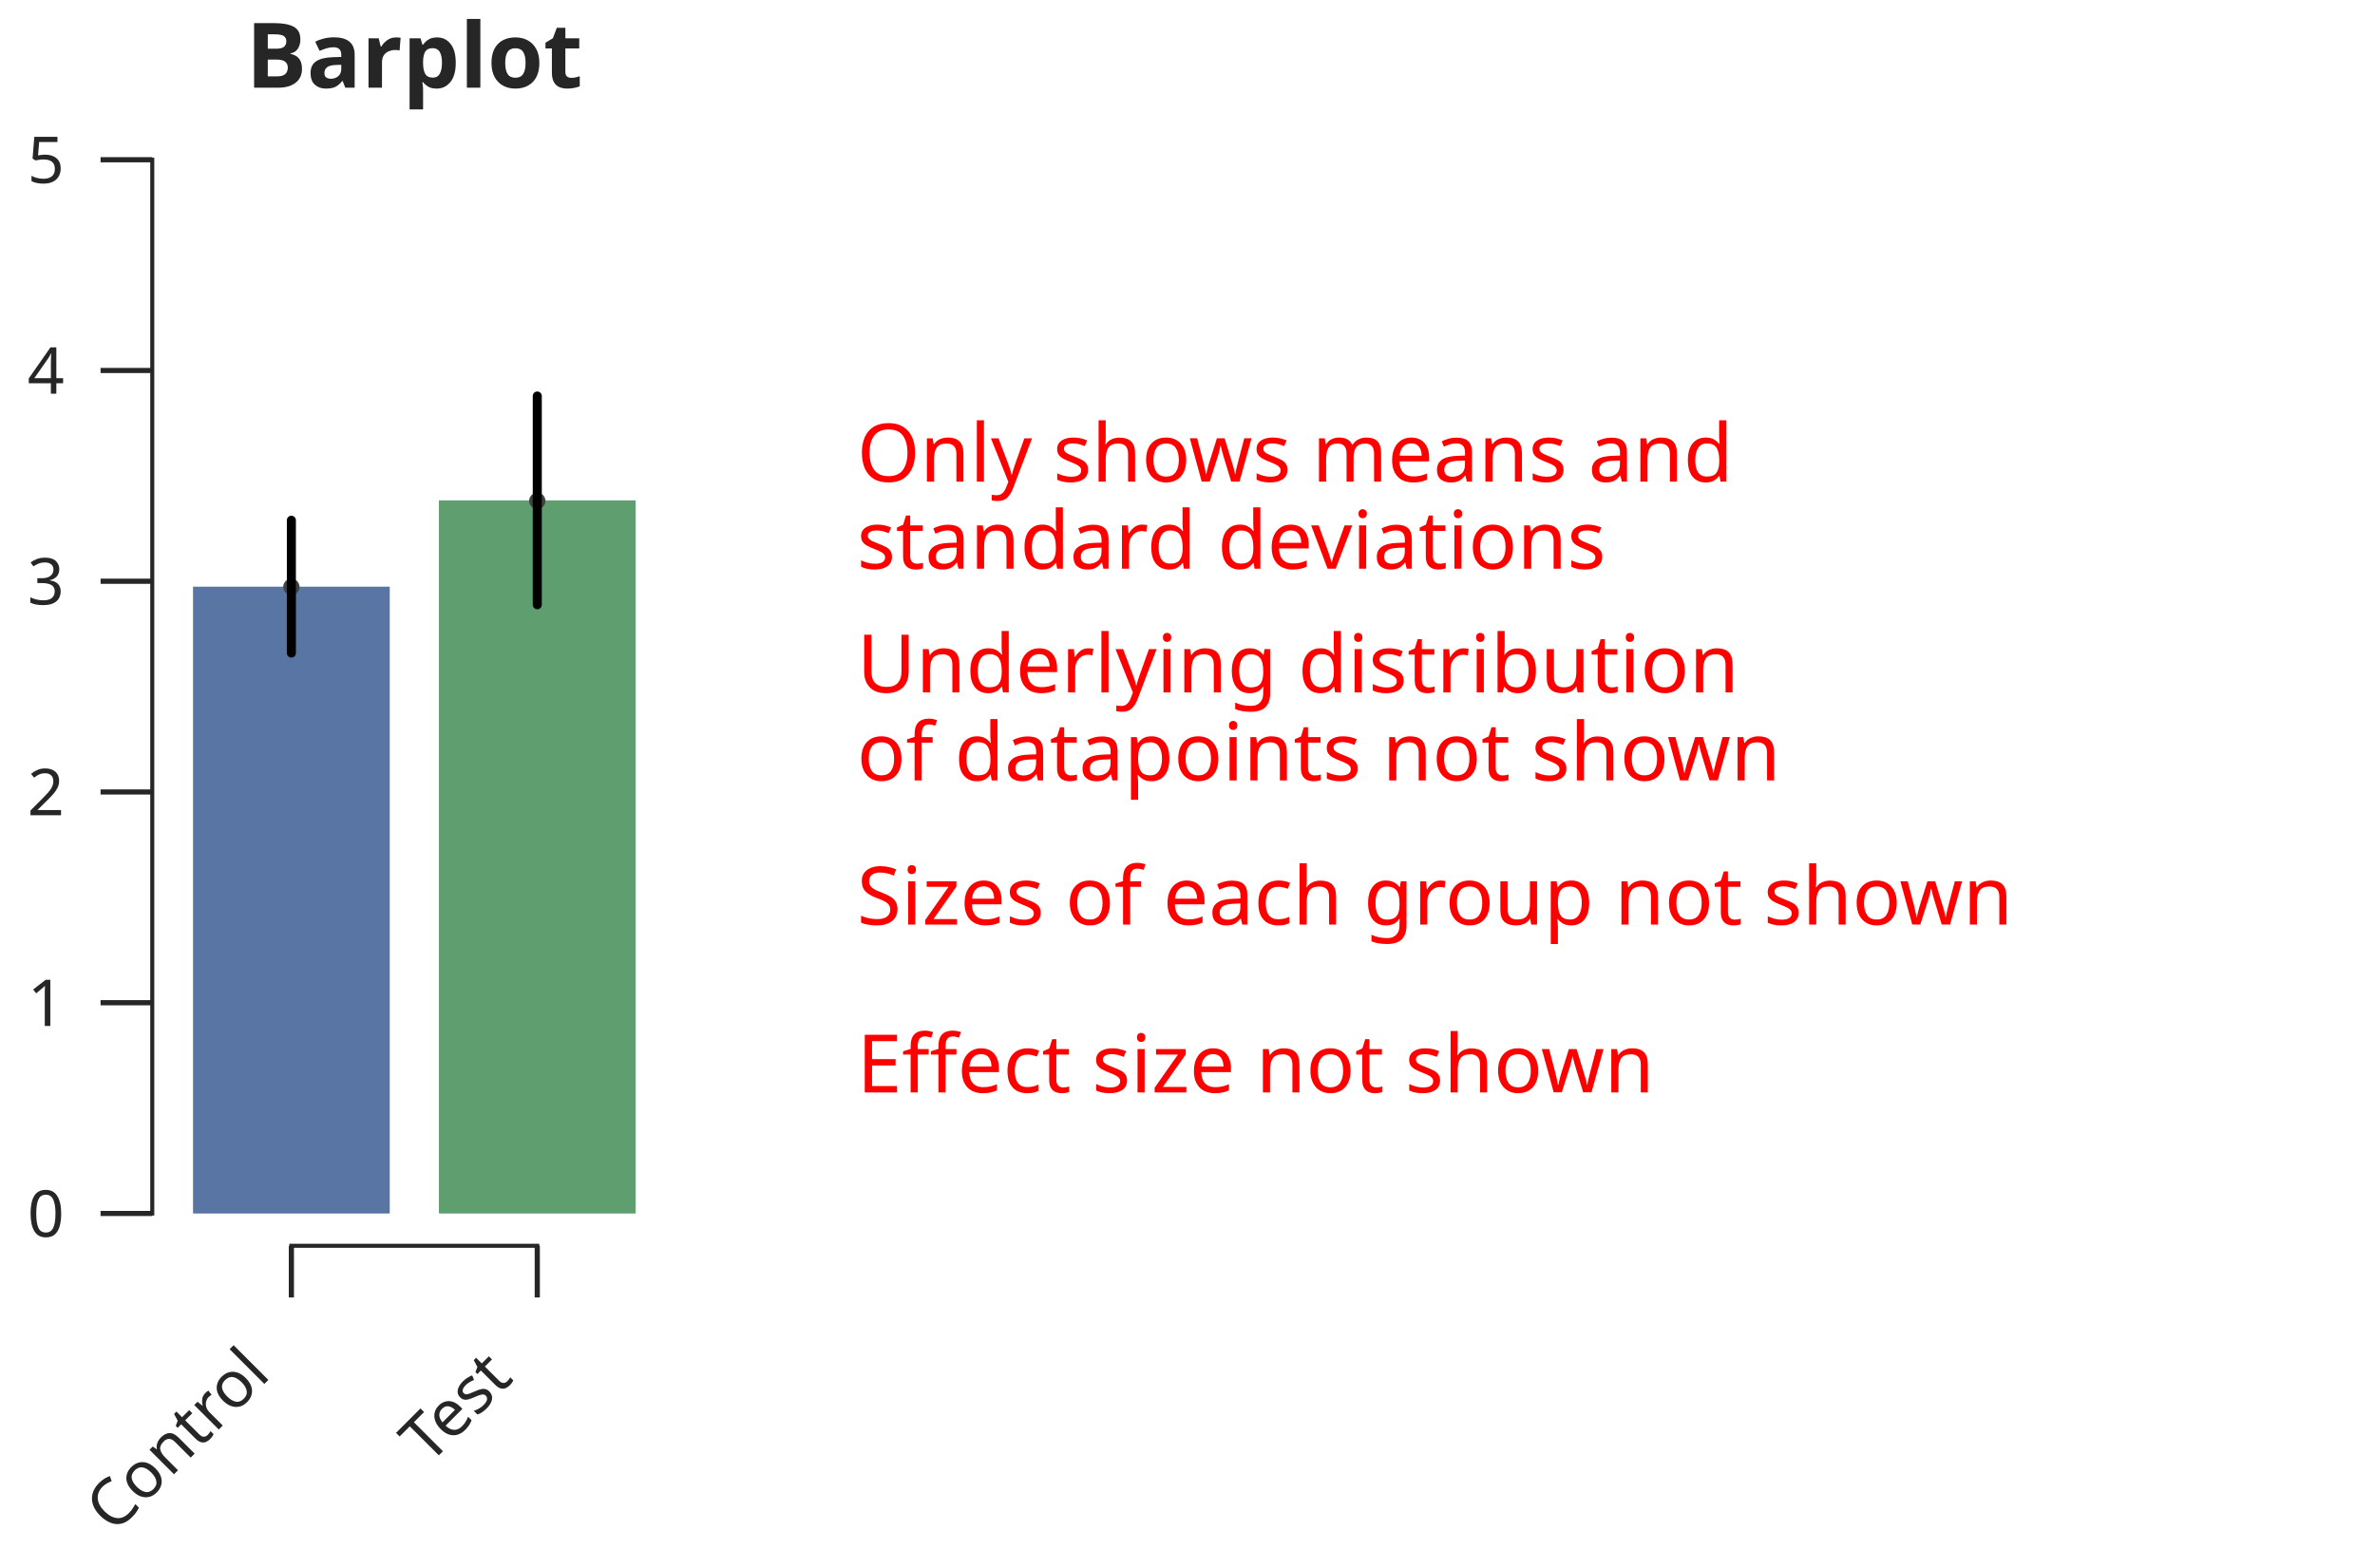
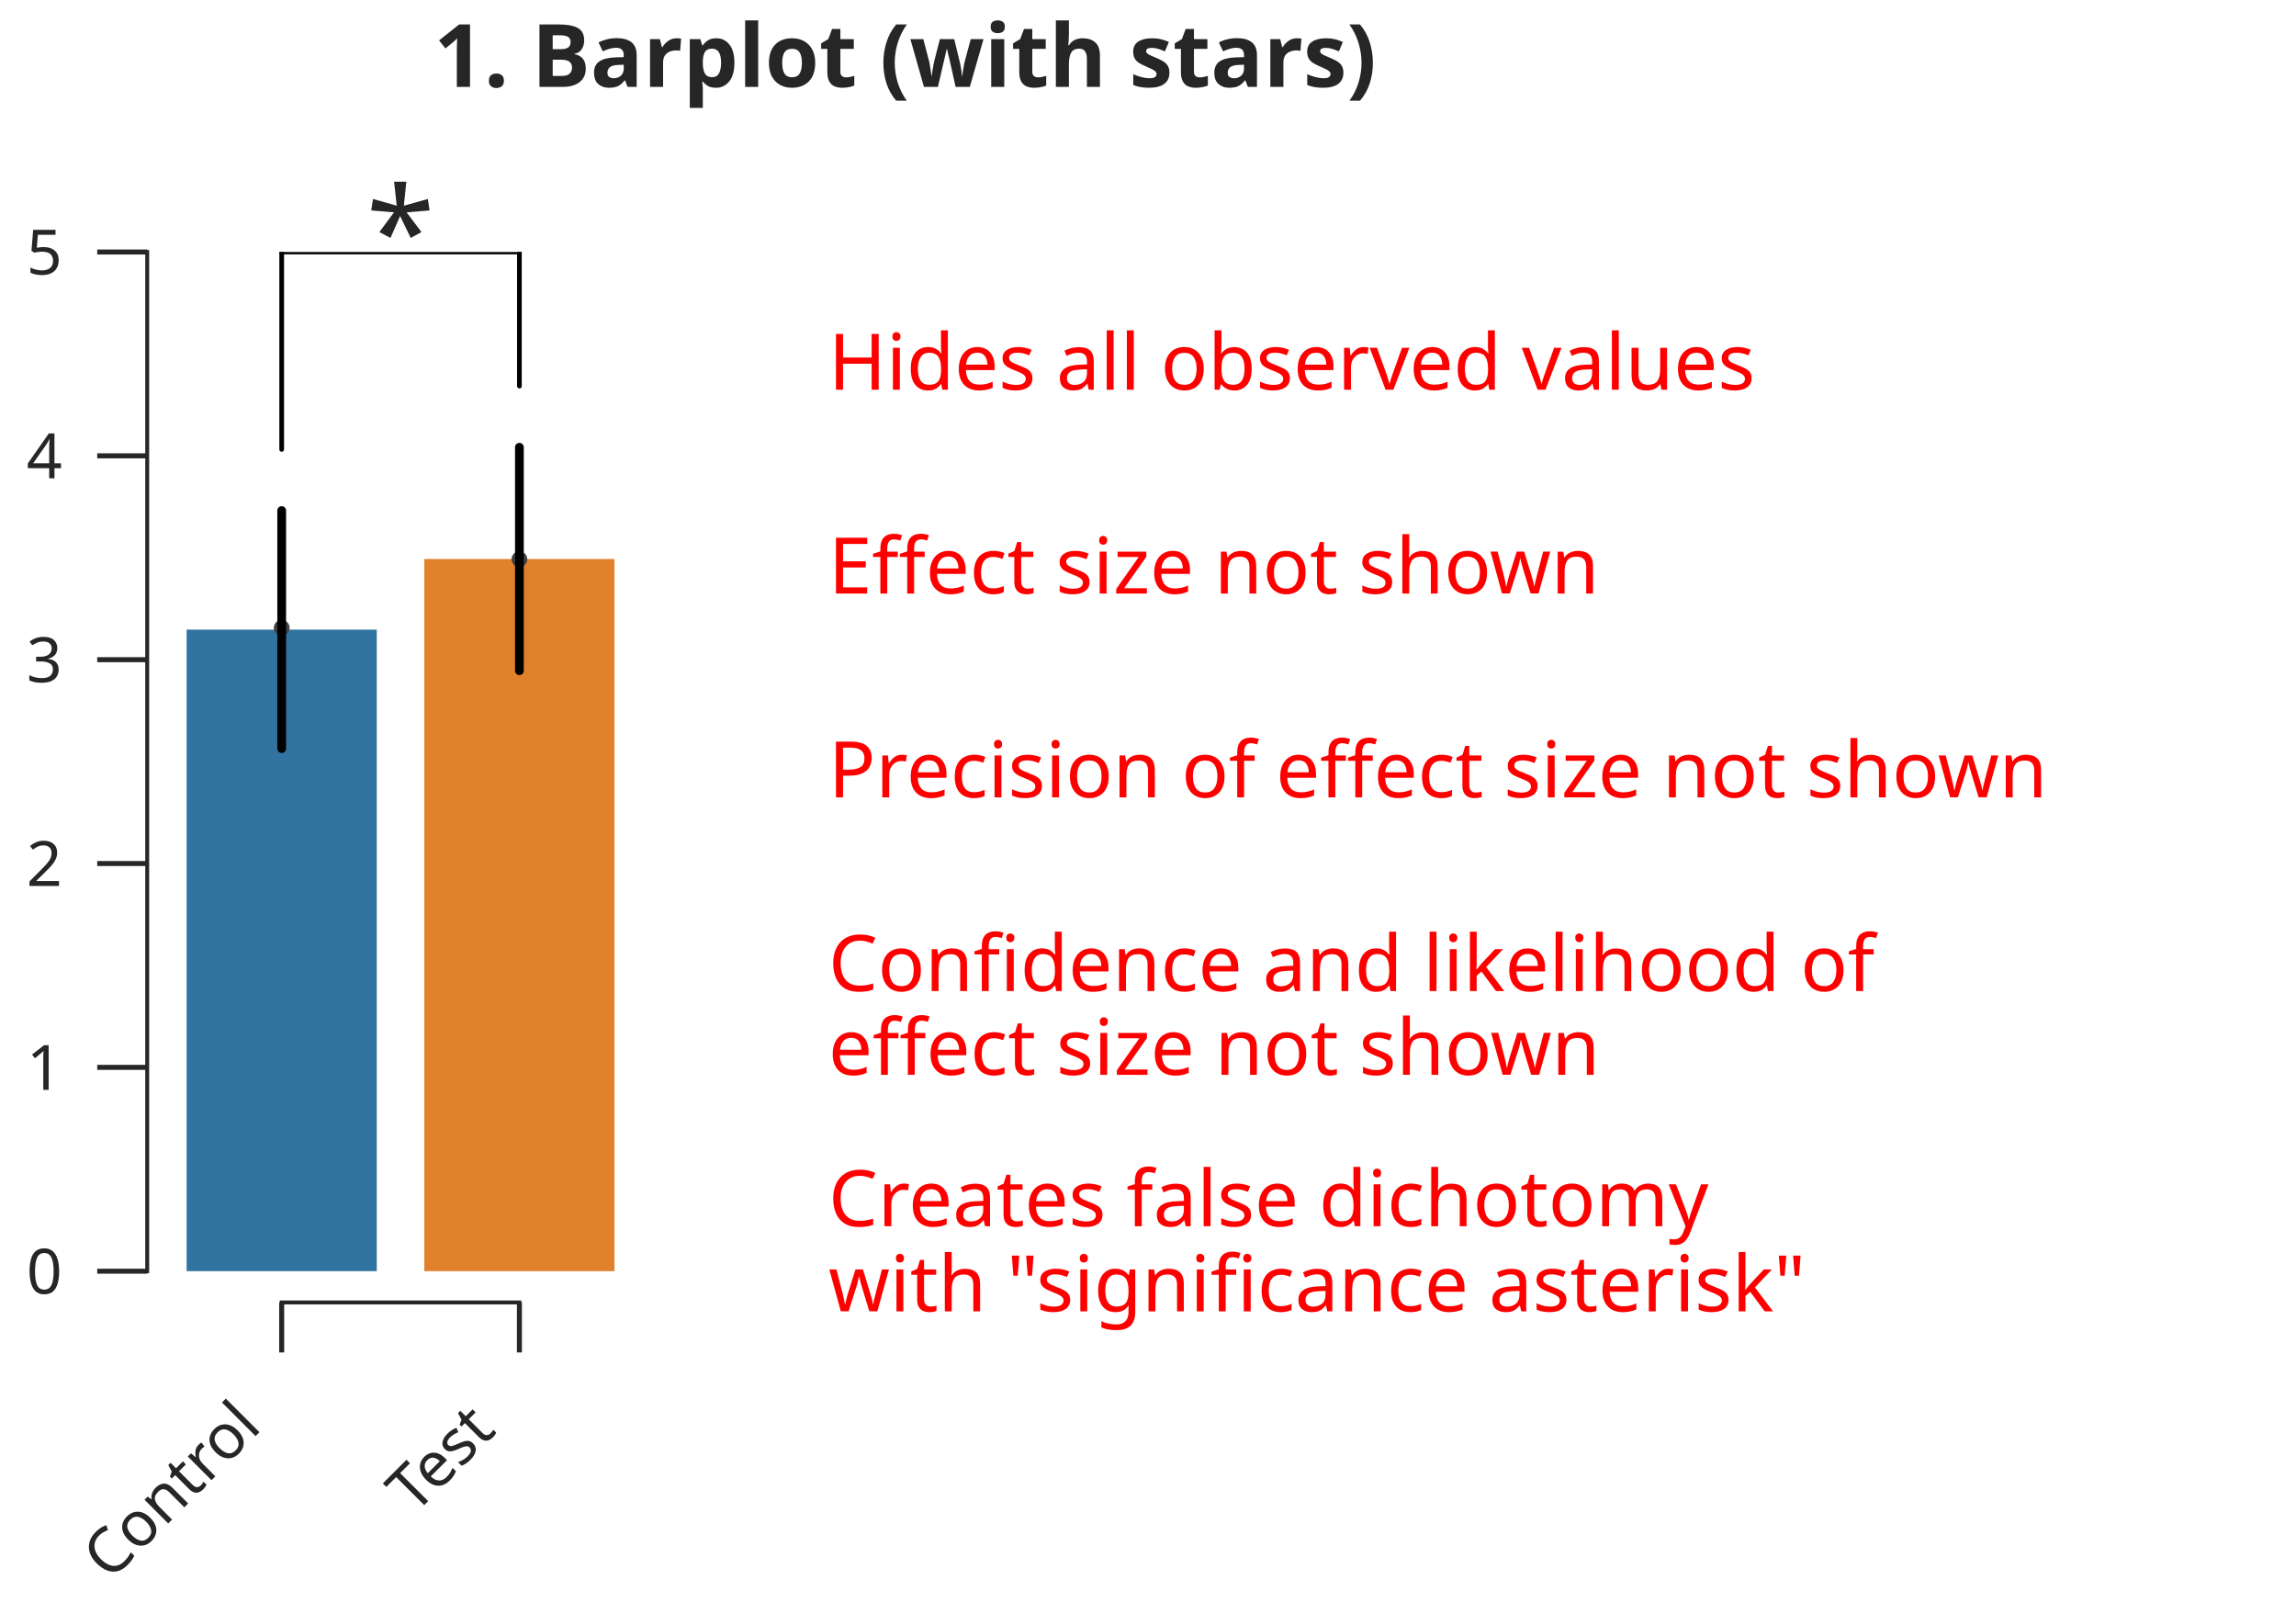
- <svg xmlns="http://www.w3.org/2000/svg" xmlns:xlink="http://www.w3.org/1999/xlink" height="485.191pt" version="1.1" viewBox="0 0 734.919 485.191" width="734.919pt">
+ <svg xmlns="http://www.w3.org/2000/svg" xmlns:xlink="http://www.w3.org/1999/xlink" height="516.386pt" version="1.1" viewBox="0 0 734.919 516.386" width="734.919pt">
  <defs>
    <style type="text/css">
*{stroke-linecap:butt;stroke-linejoin:round;}
  </style>
  </defs>
  <g id="figure_1">
    <g id="patch_1">
-       <path d="M 0 485.191  L 734.919 485.191  L 734.919 0  L 0 0  z " style="fill:none;" />
+       <path d="M 0 516.386  L 734.919 516.386  L 734.919 0  L 0 0  z " style="fill:none;" />
    </g>
    <g id="axes_1">
      <g id="patch_2">
-         <path d="M 52.119 375.605  L 204.301 375.605  L 204.301 49.445  L 52.119 49.445  z " style="fill:none;" />
+         <path d="M 52.119 406.8  L 204.301 406.8  L 204.301 80.64  L 52.119 80.64  z " style="fill:none;" />
      </g>
      <g id="matplotlib.axis_1">
        <g id="xtick_1">
          <g id="line2d_1">
            <defs>
-               <path d="M 0 0  L 0 16  " id="m2c7099f654" style="stroke:#262626;stroke-width:1.6;" />
+               <path d="M 0 0  L 0 16  " id="m359e930f21" style="stroke:#262626;stroke-width:1.6;" />
            </defs>
            <g>
-               <use style="fill:#262626;stroke:#262626;stroke-width:1.6;" x="90.164" xlink:href="#m2c7099f654" y="385.605" />
+               <use style="fill:#262626;stroke:#262626;stroke-width:1.6;" x="90.164" xlink:href="#m359e930f21" y="416.8" />
            </g>
          </g>
          <g id="text_1">
-             <text style="fill:#262626;font-family:Work Sans;font-size:20px;font-style:normal;font-weight:normal;" transform="translate(35.14688 475.0214)rotate(-45)">Control</text>
+             <text style="fill:#262626;font-family:Work Sans;font-size:20px;font-style:normal;font-weight:normal;" transform="translate(35.14688 506.2166)rotate(-45)">Control</text>
          </g>
        </g>
        <g id="xtick_2">
          <g id="line2d_2">
            <g>
-               <use style="fill:#262626;stroke:#262626;stroke-width:1.6;" x="166.255" xlink:href="#m2c7099f654" y="385.605" />
+               <use style="fill:#262626;stroke:#262626;stroke-width:1.6;" x="166.255" xlink:href="#m359e930f21" y="416.8" />
            </g>
          </g>
          <g id="text_2">
-             <text style="fill:#262626;font-family:Work Sans;font-size:20px;font-style:normal;font-weight:normal;" transform="translate(132.4974 453.7618)rotate(-45)">Test</text>
+             <text style="fill:#262626;font-family:Work Sans;font-size:20px;font-style:normal;font-weight:normal;" transform="translate(132.4974 484.957)rotate(-45)">Test</text>
          </g>
        </g>
      </g>
      <g id="matplotlib.axis_2">
        <g id="ytick_1">
          <g id="line2d_3">
            <defs>
-               <path d="M 0 0  L -16 0  " id="m90c0ed33d4" style="stroke:#262626;stroke-width:1.6;" />
+               <path d="M 0 0  L -16 0  " id="m3cee82e038" style="stroke:#262626;stroke-width:1.6;" />
            </defs>
            <g>
-               <use style="fill:#262626;stroke:#262626;stroke-width:1.6;" x="47.119" xlink:href="#m90c0ed33d4" y="375.605" />
+               <use style="fill:#262626;stroke:#262626;stroke-width:1.6;" x="47.119" xlink:href="#m3cee82e038" y="406.8" />
            </g>
          </g>
          <g id="text_3">
-             <text style="fill:#262626;font-family:Work Sans;font-size:20px;font-style:normal;font-weight:normal;text-anchor:end;" transform="rotate(-0, 19.91875, 382.7955)" x="19.919" y="382.796">0</text>
+             <text style="fill:#262626;font-family:Work Sans;font-size:20px;font-style:normal;font-weight:normal;text-anchor:end;" transform="rotate(-0, 19.91875, 413.9906)" x="19.919" y="413.991">0</text>
          </g>
        </g>
        <g id="ytick_2">
          <g id="line2d_4">
            <g>
-               <use style="fill:#262626;stroke:#262626;stroke-width:1.6;" x="47.119" xlink:href="#m90c0ed33d4" y="310.373" />
+               <use style="fill:#262626;stroke:#262626;stroke-width:1.6;" x="47.119" xlink:href="#m3cee82e038" y="341.568" />
            </g>
          </g>
          <g id="text_4">
-             <text style="fill:#262626;font-family:Work Sans;font-size:20px;font-style:normal;font-weight:normal;text-anchor:end;" transform="rotate(-0, 19.91875, 317.5635)" x="19.919" y="317.563">1</text>
+             <text style="fill:#262626;font-family:Work Sans;font-size:20px;font-style:normal;font-weight:normal;text-anchor:end;" transform="rotate(-0, 19.91875, 348.7586)" x="19.919" y="348.759">1</text>
          </g>
        </g>
        <g id="ytick_3">
          <g id="line2d_5">
            <g>
-               <use style="fill:#262626;stroke:#262626;stroke-width:1.6;" x="47.119" xlink:href="#m90c0ed33d4" y="245.141" />
+               <use style="fill:#262626;stroke:#262626;stroke-width:1.6;" x="47.119" xlink:href="#m3cee82e038" y="276.336" />
            </g>
          </g>
          <g id="text_5">
-             <text style="fill:#262626;font-family:Work Sans;font-size:20px;font-style:normal;font-weight:normal;text-anchor:end;" transform="rotate(-0, 19.91875, 252.3315)" x="19.919" y="252.332">2</text>
+             <text style="fill:#262626;font-family:Work Sans;font-size:20px;font-style:normal;font-weight:normal;text-anchor:end;" transform="rotate(-0, 19.91875, 283.5266)" x="19.919" y="283.527">2</text>
          </g>
        </g>
        <g id="ytick_4">
          <g id="line2d_6">
            <g>
-               <use style="fill:#262626;stroke:#262626;stroke-width:1.6;" x="47.119" xlink:href="#m90c0ed33d4" y="179.909" />
+               <use style="fill:#262626;stroke:#262626;stroke-width:1.6;" x="47.119" xlink:href="#m3cee82e038" y="211.104" />
            </g>
          </g>
          <g id="text_6">
-             <text style="fill:#262626;font-family:Work Sans;font-size:20px;font-style:normal;font-weight:normal;text-anchor:end;" transform="rotate(-0, 19.91875, 187.0995)" x="19.919" y="187.1">3</text>
+             <text style="fill:#262626;font-family:Work Sans;font-size:20px;font-style:normal;font-weight:normal;text-anchor:end;" transform="rotate(-0, 19.91875, 218.2946)" x="19.919" y="218.295">3</text>
          </g>
        </g>
        <g id="ytick_5">
          <g id="line2d_7">
            <g>
-               <use style="fill:#262626;stroke:#262626;stroke-width:1.6;" x="47.119" xlink:href="#m90c0ed33d4" y="114.677" />
+               <use style="fill:#262626;stroke:#262626;stroke-width:1.6;" x="47.119" xlink:href="#m3cee82e038" y="145.872" />
            </g>
          </g>
          <g id="text_7">
-             <text style="fill:#262626;font-family:Work Sans;font-size:20px;font-style:normal;font-weight:normal;text-anchor:end;" transform="rotate(-0, 19.91875, 121.8675)" x="19.919" y="121.868">4</text>
+             <text style="fill:#262626;font-family:Work Sans;font-size:20px;font-style:normal;font-weight:normal;text-anchor:end;" transform="rotate(-0, 19.91875, 153.0626)" x="19.919" y="153.063">4</text>
          </g>
        </g>
        <g id="ytick_6">
          <g id="line2d_8">
            <g>
-               <use style="fill:#262626;stroke:#262626;stroke-width:1.6;" x="47.119" xlink:href="#m90c0ed33d4" y="49.445" />
+               <use style="fill:#262626;stroke:#262626;stroke-width:1.6;" x="47.119" xlink:href="#m3cee82e038" y="80.64" />
            </g>
          </g>
          <g id="text_8">
-             <text style="fill:#262626;font-family:Work Sans;font-size:20px;font-style:normal;font-weight:normal;text-anchor:end;" transform="rotate(-0, 19.91875, 56.6355)" x="19.919" y="56.636">5</text>
+             <text style="fill:#262626;font-family:Work Sans;font-size:20px;font-style:normal;font-weight:normal;text-anchor:end;" transform="rotate(-0, 19.91875, 87.83062)" x="19.919" y="87.831">5</text>
          </g>
        </g>
      </g>
      <g id="patch_3">
-         <path clip-path="url(#pb8678a6159)" d="M 59.728 375.605  L 120.601 375.605  L 120.601 181.588  L 59.728 181.588  z " style="fill:#5875a4;" />
+         <path clip-path="url(#pb0ed76b1a7)" d="M 59.728 406.8  L 120.601 406.8  L 120.601 201.482  L 59.728 201.482  z " style="fill:#3274a1;" />
      </g>
      <g id="patch_4">
-         <path clip-path="url(#pb8678a6159)" d="M 135.819 375.605  L 196.691 375.605  L 196.691 154.881  L 135.819 154.881  z " style="fill:#5f9e6e;" />
+         <path clip-path="url(#pb0ed76b1a7)" d="M 135.819 406.8  L 196.691 406.8  L 196.691 178.884  L 135.819 178.884  z " style="fill:#e1812c;" />
      </g>
      <g id="line2d_9">
-         <path clip-path="url(#pb8678a6159)" d="M 90.164 181.651  L 90.164 181.651  " style="fill:none;stroke:#424242;stroke-linecap:round;stroke-width:5.04;" />
+         <path clip-path="url(#pb0ed76b1a7)" d="M 90.164 200.895  L 90.164 200.895  " style="fill:none;stroke:#424242;stroke-linecap:round;stroke-width:5.04;" />
      </g>
      <g id="line2d_10">
-         <path clip-path="url(#pb8678a6159)" d="M 166.255 155.031  L 166.255 155.031  " style="fill:none;stroke:#424242;stroke-linecap:round;stroke-width:5.04;" />
+         <path clip-path="url(#pb0ed76b1a7)" d="M 166.255 178.956  L 166.255 178.956  " style="fill:none;stroke:#424242;stroke-linecap:round;stroke-width:5.04;" />
      </g>
      <g id="line2d_11">
-         <path clip-path="url(#pb8678a6159)" d="M 90.164 161.032  L 90.164 202.144  " style="fill:none;stroke:#000000;stroke-linecap:round;stroke-width:2.8;" />
+         <path clip-path="url(#pb0ed76b1a7)" d="M 90.164 163.385  L 90.164 239.578  " style="fill:none;stroke:#000000;stroke-linecap:round;stroke-width:2.8;" />
      </g>
      <g id="line2d_12">
-         <path clip-path="url(#pb8678a6159)" d="M 166.255 122.58  L 166.255 187.182  " style="fill:none;stroke:#000000;stroke-linecap:round;stroke-width:2.8;" />
+         <path clip-path="url(#pb0ed76b1a7)" d="M 166.255 143.123  L 166.255 214.645  " style="fill:none;stroke:#000000;stroke-linecap:round;stroke-width:2.8;" />
+       </g>
+       <g id="line2d_13">
+         <path clip-path="url(#pb0ed76b1a7)" d="M 90.164 143.815  L 90.164 80.64  " style="fill:none;stroke:#000000;stroke-linecap:round;stroke-width:1.5;" />
+       </g>
+       <g id="line2d_14">
+         <path clip-path="url(#pb0ed76b1a7)" d="M 166.255 123.553  L 166.255 80.64  " style="fill:none;stroke:#000000;stroke-linecap:round;stroke-width:1.5;" />
+       </g>
+       <g id="line2d_15">
+         <path clip-path="url(#pb0ed76b1a7)" d="M 90.164 80.64  L 166.255 80.64  " style="fill:none;stroke:#000000;stroke-linecap:round;stroke-width:1.5;" />
      </g>
      <g id="patch_5">
-         <path d="M 47.119 375.605  L 47.119 49.445  " style="fill:none;stroke:#262626;stroke-linecap:square;stroke-linejoin:miter;stroke-width:1.25;" />
+         <path d="M 47.119 406.8  L 47.119 80.64  " style="fill:none;stroke:#262626;stroke-linecap:square;stroke-linejoin:miter;stroke-width:1.25;" />
      </g>
      <g id="patch_6">
-         <path d="M 90.164 385.605  L 166.255 385.605  " style="fill:none;stroke:#262626;stroke-linecap:square;stroke-linejoin:miter;stroke-width:1.25;" />
+         <path d="M 90.164 416.8  L 166.255 416.8  " style="fill:none;stroke:#262626;stroke-linecap:square;stroke-linejoin:miter;stroke-width:1.25;" />
      </g>
      <g id="text_9">
-         <text style="fill:#262626;font-family:Work Sans;font-size:28px;font-style:normal;font-weight:bold;text-anchor:middle;" transform="rotate(-0, 128.2097, 27.13687)" x="128.21" y="27.137">Barplot</text>
+         <text style="fill:#262626;font-family:Work Sans;font-size:40px;font-style:normal;font-weight:normal;text-anchor:middle;" transform="rotate(-0, 128.2097, 88.548)" x="128.21" y="88.548">*</text>
      </g>
    </g>
    <g id="axes_2">
      <g id="patch_7">
-         <path d="M 265.173 375.605  L 721.719 375.605  L 721.719 49.445  L 265.173 49.445  z " style="fill:none;" />
+         <path d="M 265.173 406.8  L 721.719 406.8  L 721.719 80.64  L 265.173 80.64  z " style="fill:none;" />
      </g>
      <g id="text_10">
-         <text style="fill:#ff0000;font-family:Work Sans;font-size:25px;font-style:normal;font-weight:normal;" transform="translate(265.1733 149.0864)">Only shows means and</text>
-         <text style="fill:#ff0000;font-family:Work Sans;font-size:25px;font-style:normal;font-weight:normal;" transform="translate(265.1733 176.0333)">standard deviations</text>
+         <text style="fill:#ff0000;font-family:Work Sans;font-size:25px;font-style:normal;font-weight:normal;text-anchor:start;" transform="rotate(-0, 265.1733, 124.7094)" x="265.173" y="124.709">Hides all observed values</text>
      </g>
      <g id="text_11">
-         <text style="fill:#ff0000;font-family:Work Sans;font-size:25px;font-style:normal;font-weight:normal;" transform="translate(265.1733 214.3184)">Underlying distribution</text>
-         <text style="fill:#ff0000;font-family:Work Sans;font-size:25px;font-style:normal;font-weight:normal;" transform="translate(265.1733 241.5653)">of datapoints not shown</text>
+         <text style="fill:#ff0000;font-family:Work Sans;font-size:25px;font-style:normal;font-weight:normal;text-anchor:start;" transform="rotate(-0, 265.1733, 189.9414)" x="265.173" y="189.941">Effect size not shown</text>
      </g>
      <g id="text_12">
-         <text style="fill:#ff0000;font-family:Work Sans;font-size:25px;font-style:normal;font-weight:normal;text-anchor:start;" transform="rotate(-0, 265.1733, 286.1986)" x="265.173" y="286.199">Sizes of each group not shown</text>
+         <text style="fill:#ff0000;font-family:Work Sans;font-size:25px;font-style:normal;font-weight:normal;text-anchor:start;" transform="rotate(-0, 265.1733, 255.1734)" x="265.173" y="255.173">Precision of effect size not shown</text>
      </g>
      <g id="text_13">
-         <text style="fill:#ff0000;font-family:Work Sans;font-size:25px;font-style:normal;font-weight:normal;text-anchor:start;" transform="rotate(-0, 265.1733, 338.1342)" x="265.173" y="338.134">Effect size not shown</text>
+         <text style="fill:#ff0000;font-family:Work Sans;font-size:25px;font-style:normal;font-weight:normal;" transform="translate(265.1733 317.1438)">Confidence and likelihood of</text>
+         <text style="fill:#ff0000;font-family:Work Sans;font-size:25px;font-style:normal;font-weight:normal;" transform="translate(265.1733 343.9656)">effect size not shown</text>
      </g>
+       <g id="text_14">
+         <text style="fill:#ff0000;font-family:Work Sans;font-size:25px;font-style:normal;font-weight:normal;" transform="translate(265.1733 392.4106)">Creates false dichotomy</text>
+         <text style="fill:#ff0000;font-family:Work Sans;font-size:25px;font-style:normal;font-weight:normal;" transform="translate(265.1733 419.6574)">with "significance asterisk"</text>
+       </g>
+     </g>
+     <g id="text_15">
+       <text style="fill:#262626;font-family:Work Sans;font-size:28px;font-style:normal;font-weight:bold;text-anchor:middle;" transform="rotate(-0, 289.7188, 27.80625)" x="289.719" y="27.806">1. Barplot (with stars)</text>
    </g>
  </g>
  <defs>
-     <clipPath id="pb8678a6159">
-       <rect height="326.16" width="152.182" x="52.119" y="49.445" />
+     <clipPath id="pb0ed76b1a7">
+       <rect height="326.16" width="152.182" x="52.119" y="80.64" />
    </clipPath>
  </defs>
</svg>
